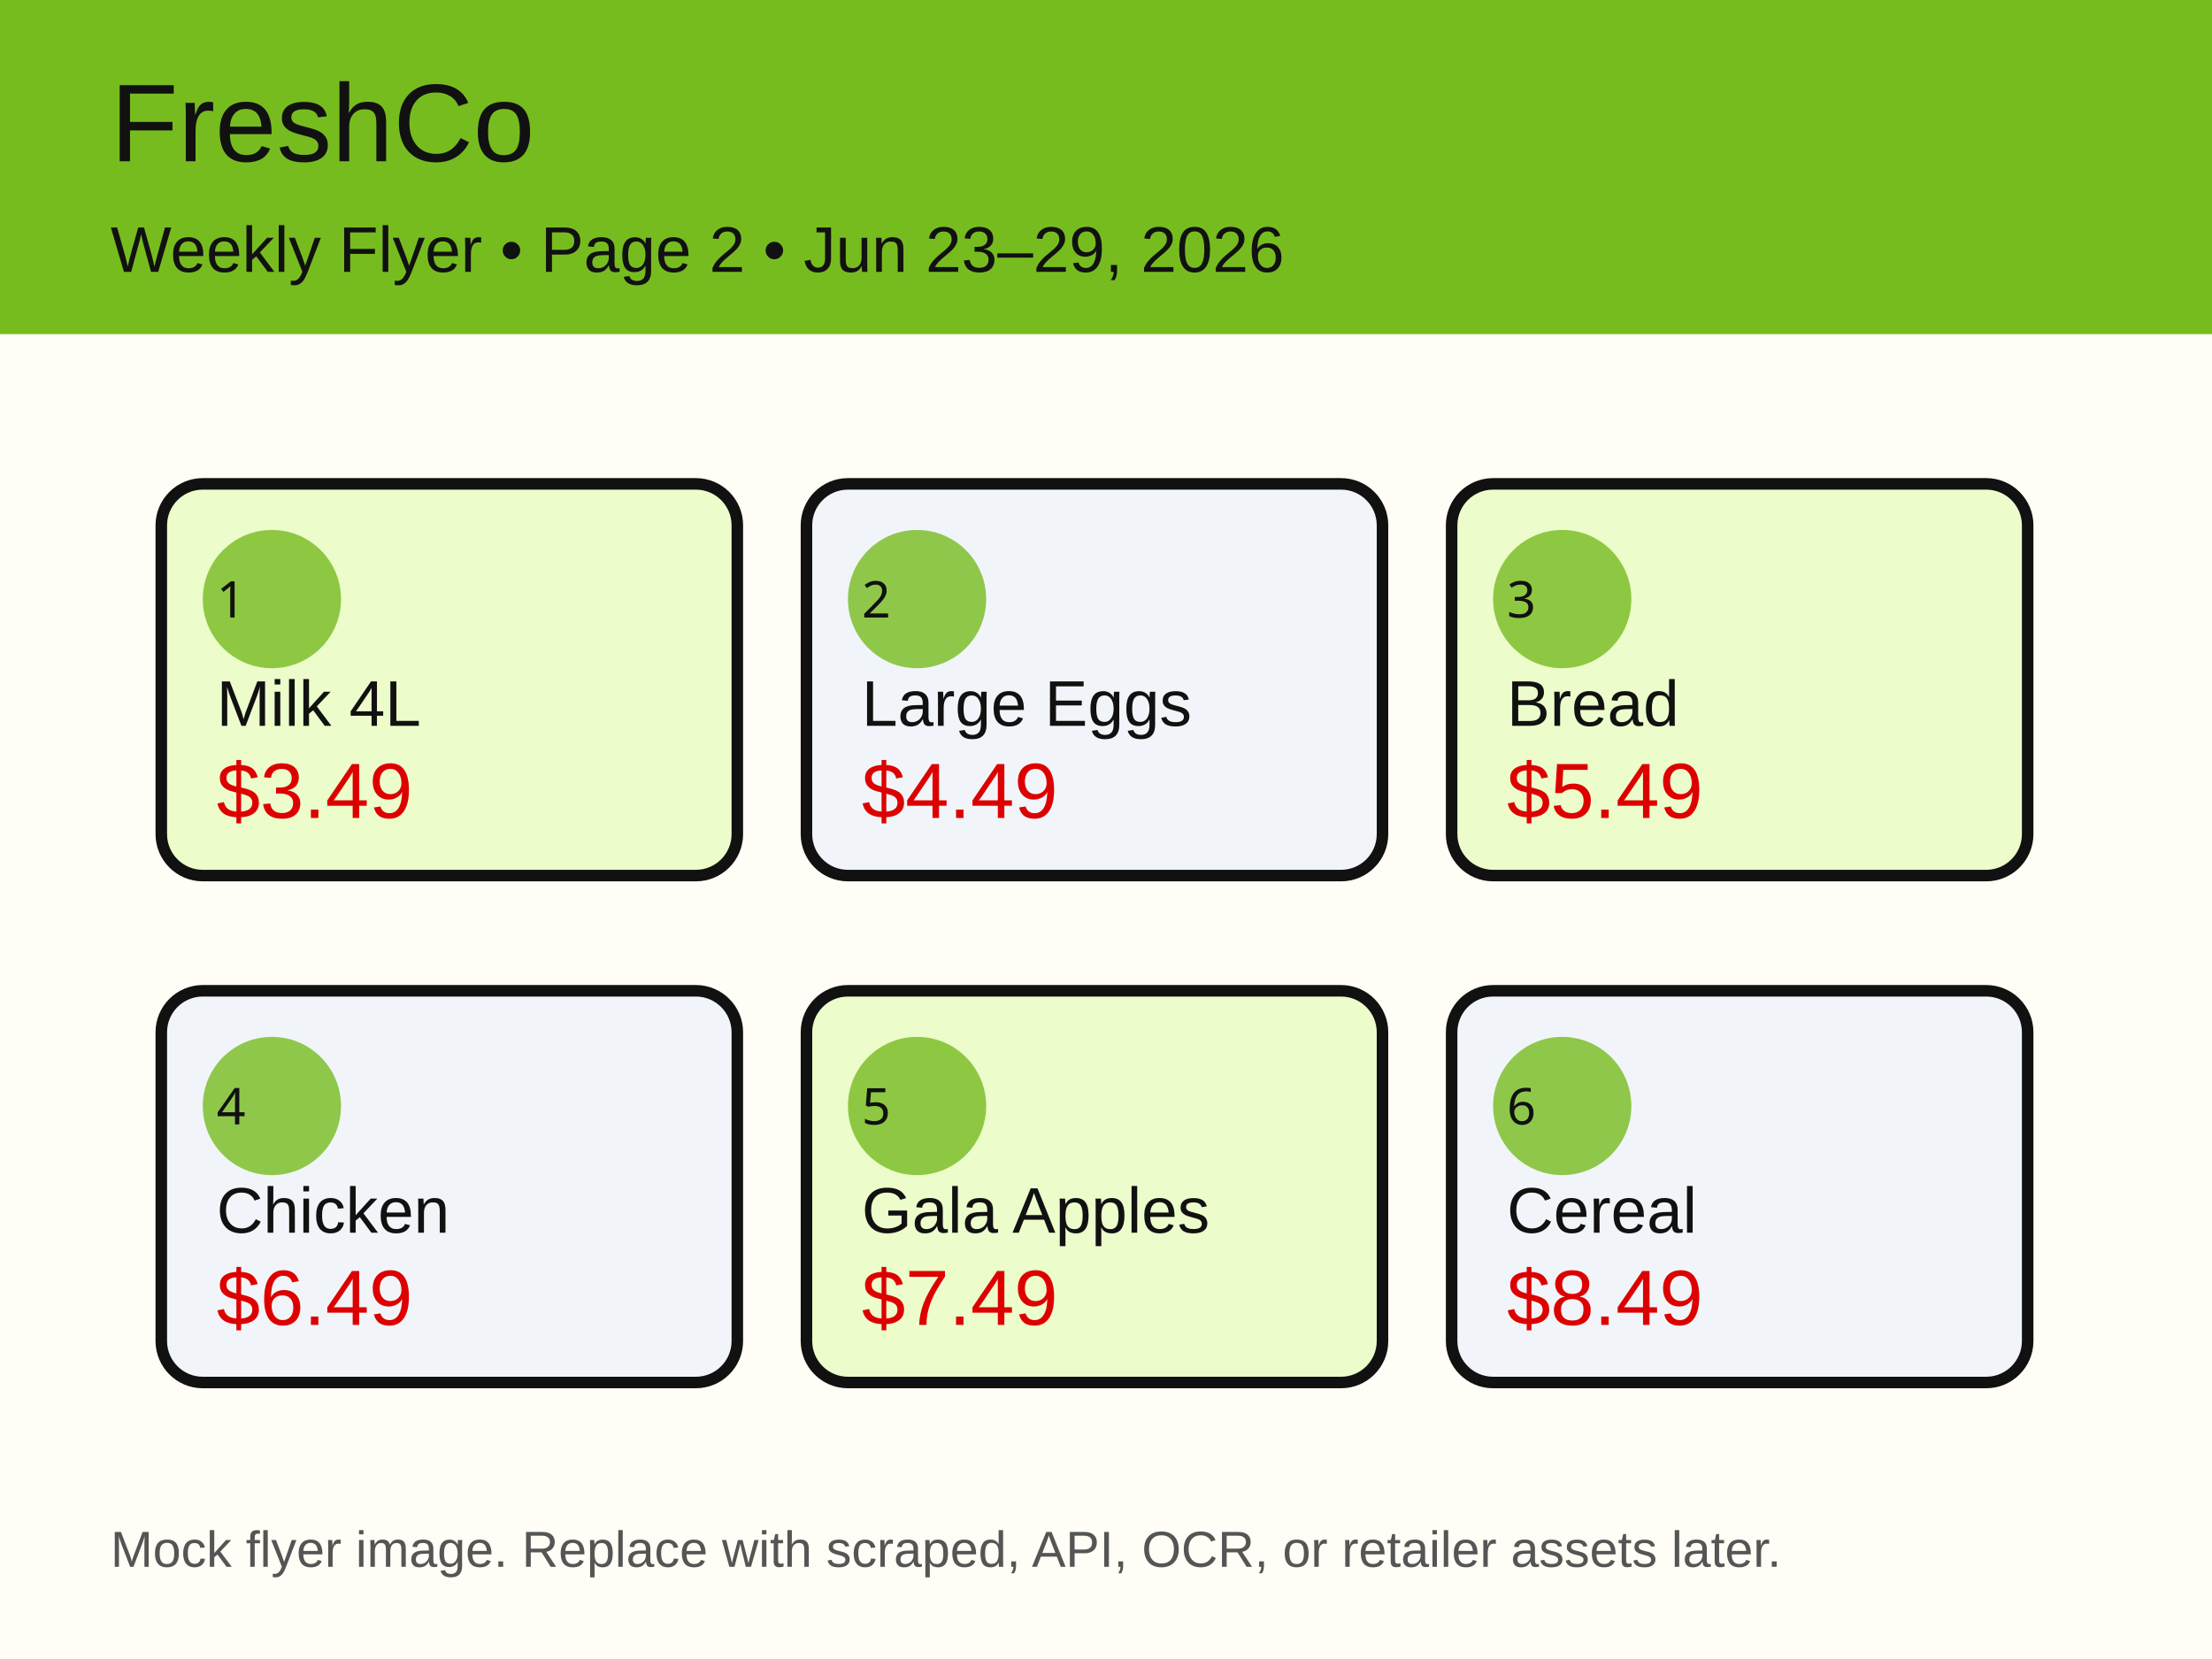
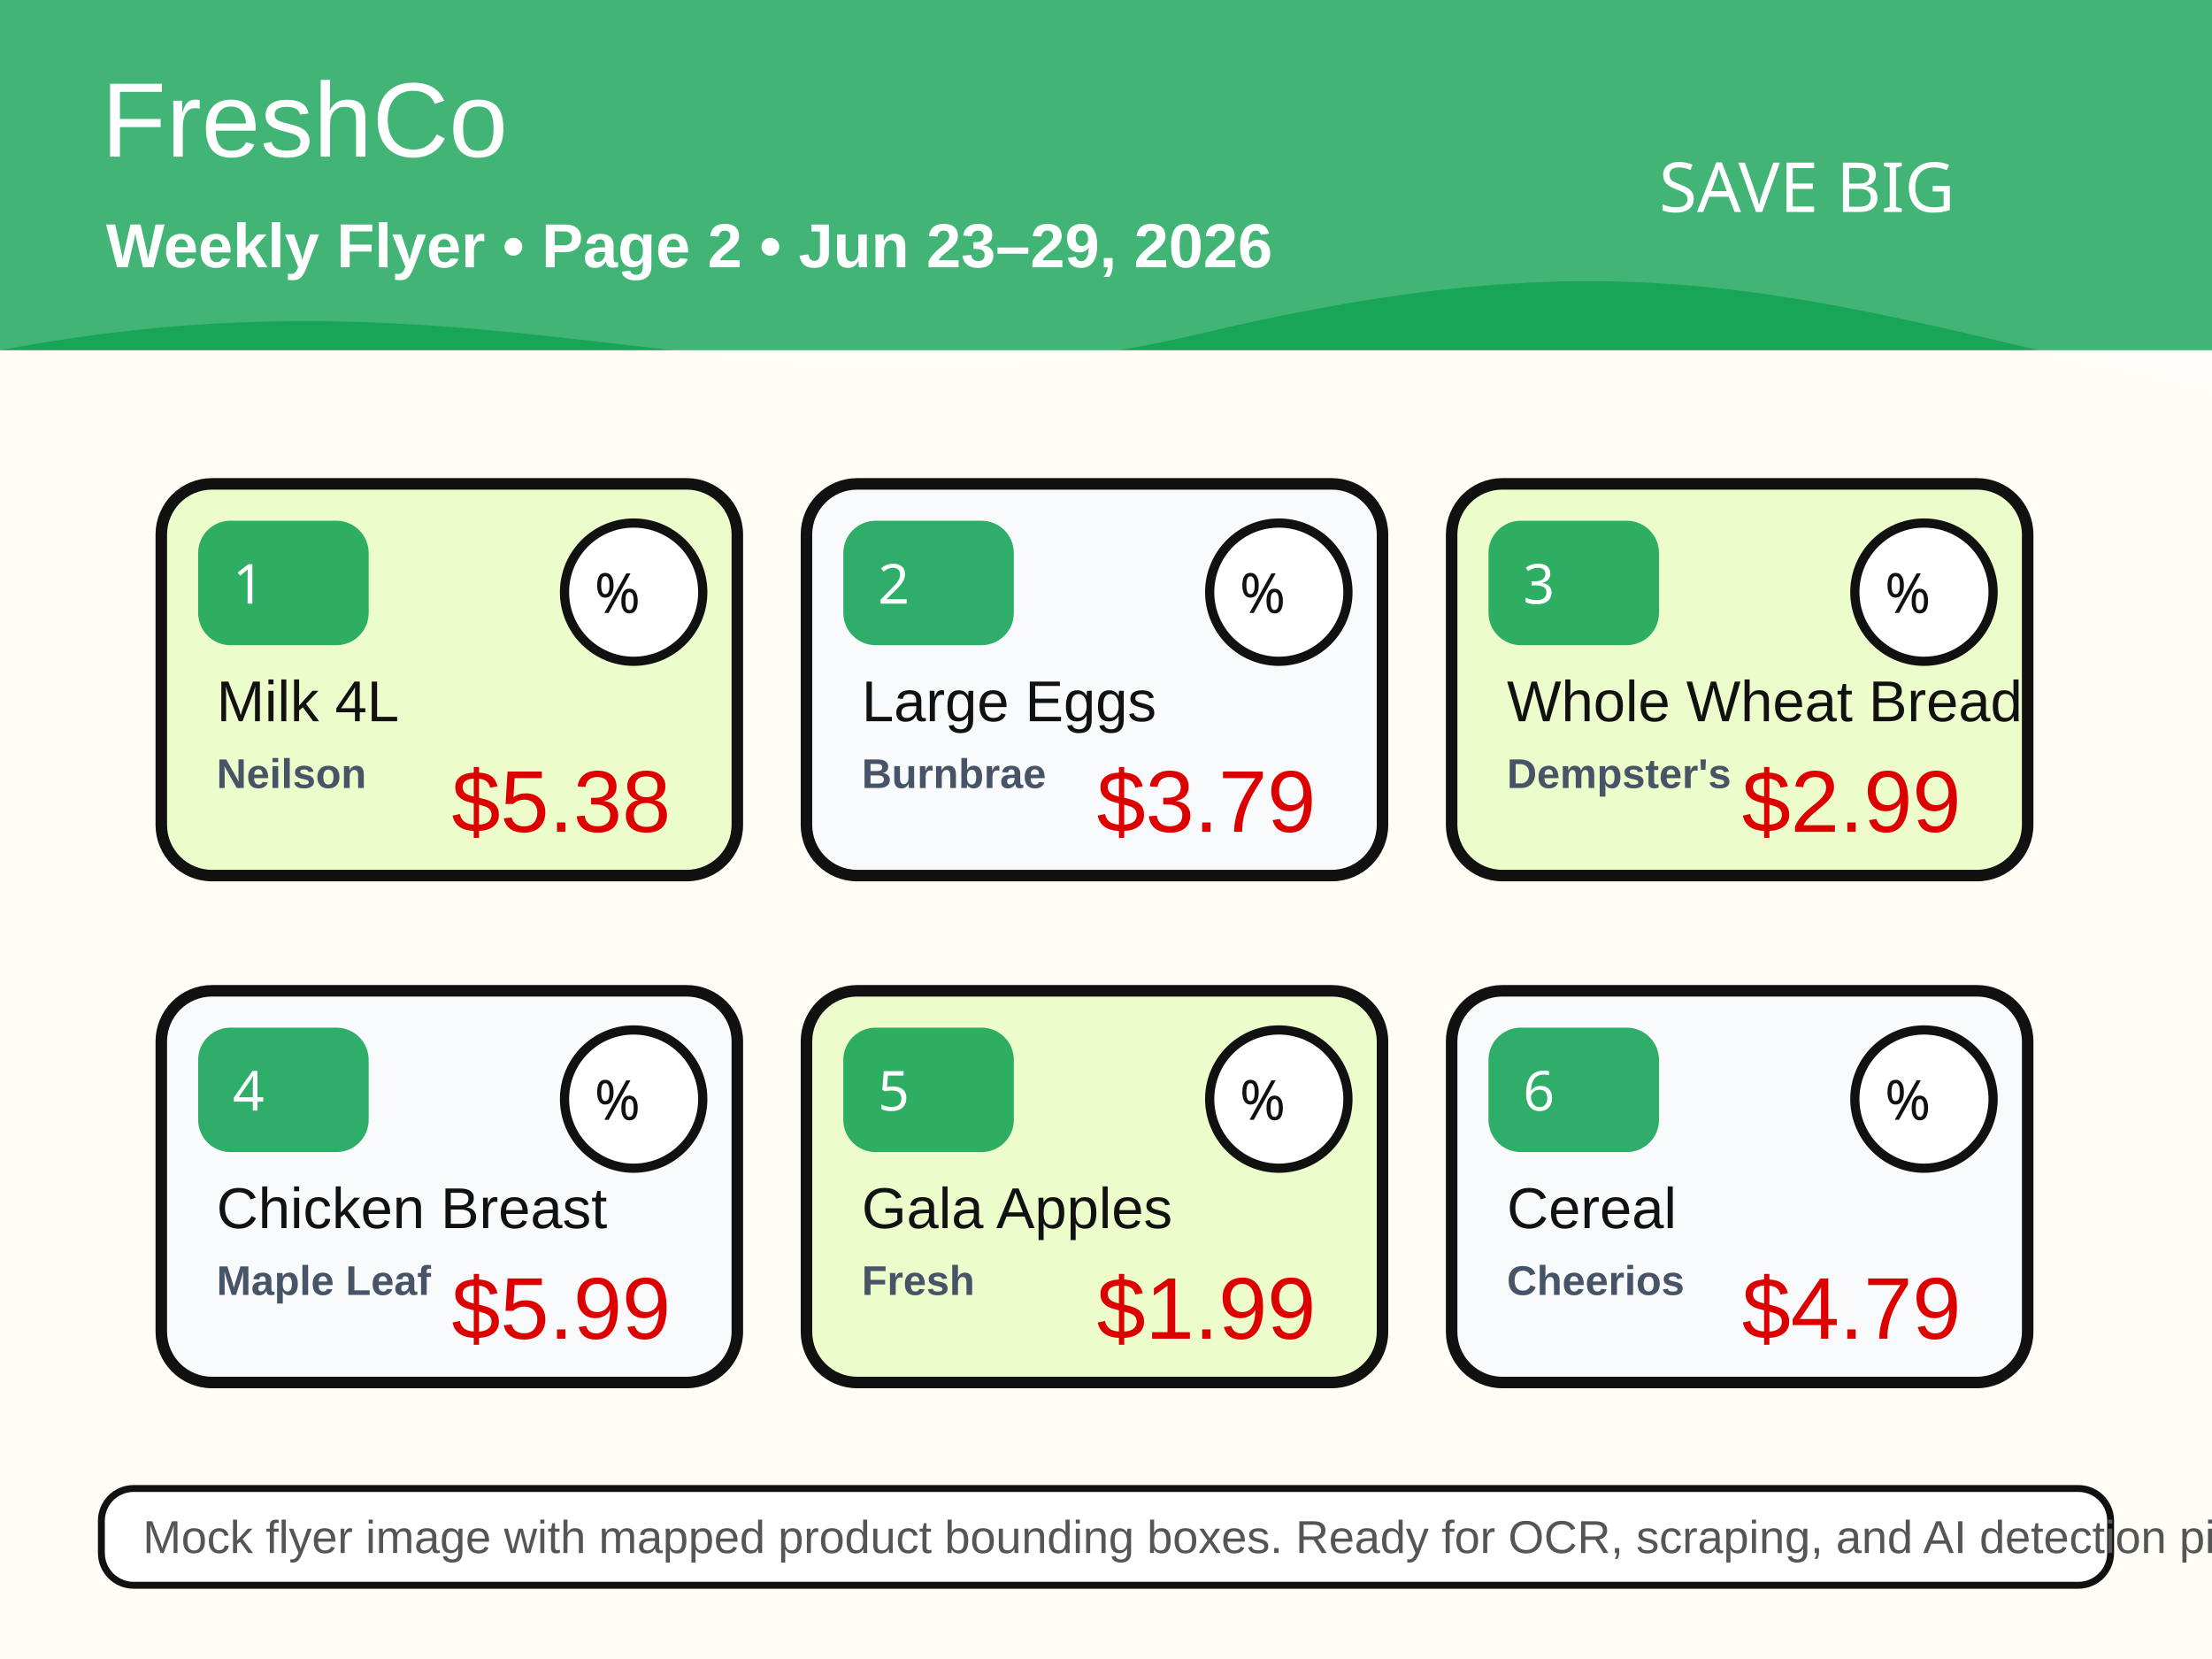
<svg xmlns="http://www.w3.org/2000/svg" width="960" height="720" viewBox="0 0 960 720">
  <rect width="960" height="720" fill="#fffdf5" />
-   <rect x="0" y="0" width="960" height="145" fill="#77bc1f" />
-   <text x="48" y="70" font-family="Arial Black,Arial" font-size="48" fill="#111">FreshCo</text>
-   <text x="48" y="118" font-family="Arial" font-size="28" fill="#111">Weekly Flyer • Page 2 • Jun 23–29, 2026</text>
+   <rect x="0" y="0" width="960" height="152" fill="#18a558" />
+   <path d="M0 152 C220 110 330 190 520 145 S780 128 960 170 V0 H0Z" fill="#ffffff" opacity=".18" />
+   <text x="44" y="68" font-family="Arial Black,Arial" font-size="46" fill="#fff">FreshCo</text>
+   <text x="46" y="116" font-family="Arial" font-size="27" font-weight="700" fill="#fff">Weekly Flyer • Page 2 • Jun 23–29, 2026</text>
+   <text x="720" y="92" font-family="Arial Black" font-size="30" fill="#fff">SAVE BIG</text>
  <g>
-     <rect x="70" y="210" width="250" height="170" rx="18" fill="#ecfccb" stroke="#111" stroke-width="5" />
-     <circle cx="118" cy="260" r="30" fill="#77bc1f" opacity=".8" />
-     <text x="94" y="268" font-family="Arial Black" font-size="22" fill="#111">1</text>
-     <text x="94" y="315" font-family="Arial Black,Arial" font-size="28" fill="#111">Milk 4L</text>
-     <text x="94" y="355" font-family="Arial Black,Arial" font-size="34" fill="#d00">$3.49</text>
+     <rect x="70" y="210" width="250" height="170" rx="22" fill="#ecfccb" stroke="#111" stroke-width="5" />
+     <rect x="86" y="226" width="74" height="54" rx="14" fill="#18a558" opacity=".9" />
+     <text x="101" y="262" font-family="Arial Black" font-size="24" fill="#fff">1</text>
+     <circle cx="275" cy="257" r="30" fill="#fff" stroke="#111" stroke-width="4" />
+     <text x="258" y="266" font-family="Arial Black" font-size="24" fill="#111">%</text>
+     <text x="94" y="313" font-family="Arial Black,Arial" font-size="25" fill="#111">Milk 4L</text>
+     <text x="94" y="342" font-family="Arial" font-size="18" font-weight="700" fill="#475467">Neilson</text>
+     <text x="196" y="361" font-family="Arial Black,Arial" font-size="38" fill="#d00">$5.38</text>
  </g>
  <g>
-     <rect x="350" y="210" width="250" height="170" rx="18" fill="#f1f5f9" stroke="#111" stroke-width="5" />
-     <circle cx="398" cy="260" r="30" fill="#77bc1f" opacity=".8" />
-     <text x="374" y="268" font-family="Arial Black" font-size="22" fill="#111">2</text>
-     <text x="374" y="315" font-family="Arial Black,Arial" font-size="28" fill="#111">Large Eggs</text>
-     <text x="374" y="355" font-family="Arial Black,Arial" font-size="34" fill="#d00">$4.49</text>
+     <rect x="350" y="210" width="250" height="170" rx="22" fill="#f8fafc" stroke="#111" stroke-width="5" />
+     <rect x="366" y="226" width="74" height="54" rx="14" fill="#18a558" opacity=".9" />
+     <text x="381" y="262" font-family="Arial Black" font-size="24" fill="#fff">2</text>
+     <circle cx="555" cy="257" r="30" fill="#fff" stroke="#111" stroke-width="4" />
+     <text x="538" y="266" font-family="Arial Black" font-size="24" fill="#111">%</text>
+     <text x="374" y="313" font-family="Arial Black,Arial" font-size="25" fill="#111">Large Eggs</text>
+     <text x="374" y="342" font-family="Arial" font-size="18" font-weight="700" fill="#475467">Burnbrae</text>
+     <text x="476" y="361" font-family="Arial Black,Arial" font-size="38" fill="#d00">$3.79</text>
  </g>
  <g>
-     <rect x="630" y="210" width="250" height="170" rx="18" fill="#ecfccb" stroke="#111" stroke-width="5" />
-     <circle cx="678" cy="260" r="30" fill="#77bc1f" opacity=".8" />
-     <text x="654" y="268" font-family="Arial Black" font-size="22" fill="#111">3</text>
-     <text x="654" y="315" font-family="Arial Black,Arial" font-size="28" fill="#111">Bread</text>
-     <text x="654" y="355" font-family="Arial Black,Arial" font-size="34" fill="#d00">$5.49</text>
+     <rect x="630" y="210" width="250" height="170" rx="22" fill="#ecfccb" stroke="#111" stroke-width="5" />
+     <rect x="646" y="226" width="74" height="54" rx="14" fill="#18a558" opacity=".9" />
+     <text x="661" y="262" font-family="Arial Black" font-size="24" fill="#fff">3</text>
+     <circle cx="835" cy="257" r="30" fill="#fff" stroke="#111" stroke-width="4" />
+     <text x="818" y="266" font-family="Arial Black" font-size="24" fill="#111">%</text>
+     <text x="654" y="313" font-family="Arial Black,Arial" font-size="25" fill="#111">Whole Wheat Bread</text>
+     <text x="654" y="342" font-family="Arial" font-size="18" font-weight="700" fill="#475467">Dempster's</text>
+     <text x="756" y="361" font-family="Arial Black,Arial" font-size="38" fill="#d00">$2.99</text>
  </g>
  <g>
-     <rect x="70" y="430" width="250" height="170" rx="18" fill="#f1f5f9" stroke="#111" stroke-width="5" />
-     <circle cx="118" cy="480" r="30" fill="#77bc1f" opacity=".8" />
-     <text x="94" y="488" font-family="Arial Black" font-size="22" fill="#111">4</text>
-     <text x="94" y="535" font-family="Arial Black,Arial" font-size="28" fill="#111">Chicken</text>
-     <text x="94" y="575" font-family="Arial Black,Arial" font-size="34" fill="#d00">$6.49</text>
+     <rect x="70" y="430" width="250" height="170" rx="22" fill="#f8fafc" stroke="#111" stroke-width="5" />
+     <rect x="86" y="446" width="74" height="54" rx="14" fill="#18a558" opacity=".9" />
+     <text x="101" y="482" font-family="Arial Black" font-size="24" fill="#fff">4</text>
+     <circle cx="275" cy="477" r="30" fill="#fff" stroke="#111" stroke-width="4" />
+     <text x="258" y="486" font-family="Arial Black" font-size="24" fill="#111">%</text>
+     <text x="94" y="533" font-family="Arial Black,Arial" font-size="25" fill="#111">Chicken Breast</text>
+     <text x="94" y="562" font-family="Arial" font-size="18" font-weight="700" fill="#475467">Maple Leaf</text>
+     <text x="196" y="581" font-family="Arial Black,Arial" font-size="38" fill="#d00">$5.99</text>
  </g>
  <g>
-     <rect x="350" y="430" width="250" height="170" rx="18" fill="#ecfccb" stroke="#111" stroke-width="5" />
-     <circle cx="398" cy="480" r="30" fill="#77bc1f" opacity=".8" />
-     <text x="374" y="488" font-family="Arial Black" font-size="22" fill="#111">5</text>
-     <text x="374" y="535" font-family="Arial Black,Arial" font-size="28" fill="#111">Gala Apples</text>
-     <text x="374" y="575" font-family="Arial Black,Arial" font-size="34" fill="#d00">$7.49</text>
+     <rect x="350" y="430" width="250" height="170" rx="22" fill="#ecfccb" stroke="#111" stroke-width="5" />
+     <rect x="366" y="446" width="74" height="54" rx="14" fill="#18a558" opacity=".9" />
+     <text x="381" y="482" font-family="Arial Black" font-size="24" fill="#fff">5</text>
+     <circle cx="555" cy="477" r="30" fill="#fff" stroke="#111" stroke-width="4" />
+     <text x="538" y="486" font-family="Arial Black" font-size="24" fill="#111">%</text>
+     <text x="374" y="533" font-family="Arial Black,Arial" font-size="25" fill="#111">Gala Apples</text>
+     <text x="374" y="562" font-family="Arial" font-size="18" font-weight="700" fill="#475467">Fresh</text>
+     <text x="476" y="581" font-family="Arial Black,Arial" font-size="38" fill="#d00">$1.99</text>
  </g>
  <g>
-     <rect x="630" y="430" width="250" height="170" rx="18" fill="#f1f5f9" stroke="#111" stroke-width="5" />
-     <circle cx="678" cy="480" r="30" fill="#77bc1f" opacity=".8" />
-     <text x="654" y="488" font-family="Arial Black" font-size="22" fill="#111">6</text>
-     <text x="654" y="535" font-family="Arial Black,Arial" font-size="28" fill="#111">Cereal</text>
-     <text x="654" y="575" font-family="Arial Black,Arial" font-size="34" fill="#d00">$8.49</text>
+     <rect x="630" y="430" width="250" height="170" rx="22" fill="#f8fafc" stroke="#111" stroke-width="5" />
+     <rect x="646" y="446" width="74" height="54" rx="14" fill="#18a558" opacity=".9" />
+     <text x="661" y="482" font-family="Arial Black" font-size="24" fill="#fff">6</text>
+     <circle cx="835" cy="477" r="30" fill="#fff" stroke="#111" stroke-width="4" />
+     <text x="818" y="486" font-family="Arial Black" font-size="24" fill="#111">%</text>
+     <text x="654" y="533" font-family="Arial Black,Arial" font-size="25" fill="#111">Cereal</text>
+     <text x="654" y="562" font-family="Arial" font-size="18" font-weight="700" fill="#475467">Cheerios</text>
+     <text x="756" y="581" font-family="Arial Black,Arial" font-size="38" fill="#d00">$4.79</text>
  </g>
-   <text x="48" y="680" font-family="Arial" font-size="22" fill="#555">Mock flyer image. Replace with scraped, API, OCR, or retailer assets later.</text>
+   <rect x="44" y="646" width="872" height="42" rx="14" fill="#fff" stroke="#111" stroke-width="3" />
+   <text x="62" y="674" font-family="Arial" font-size="20" fill="#555">Mock flyer image with mapped product bounding boxes. Ready for OCR, scraping, and AI detection pipelines.</text>
</svg>
